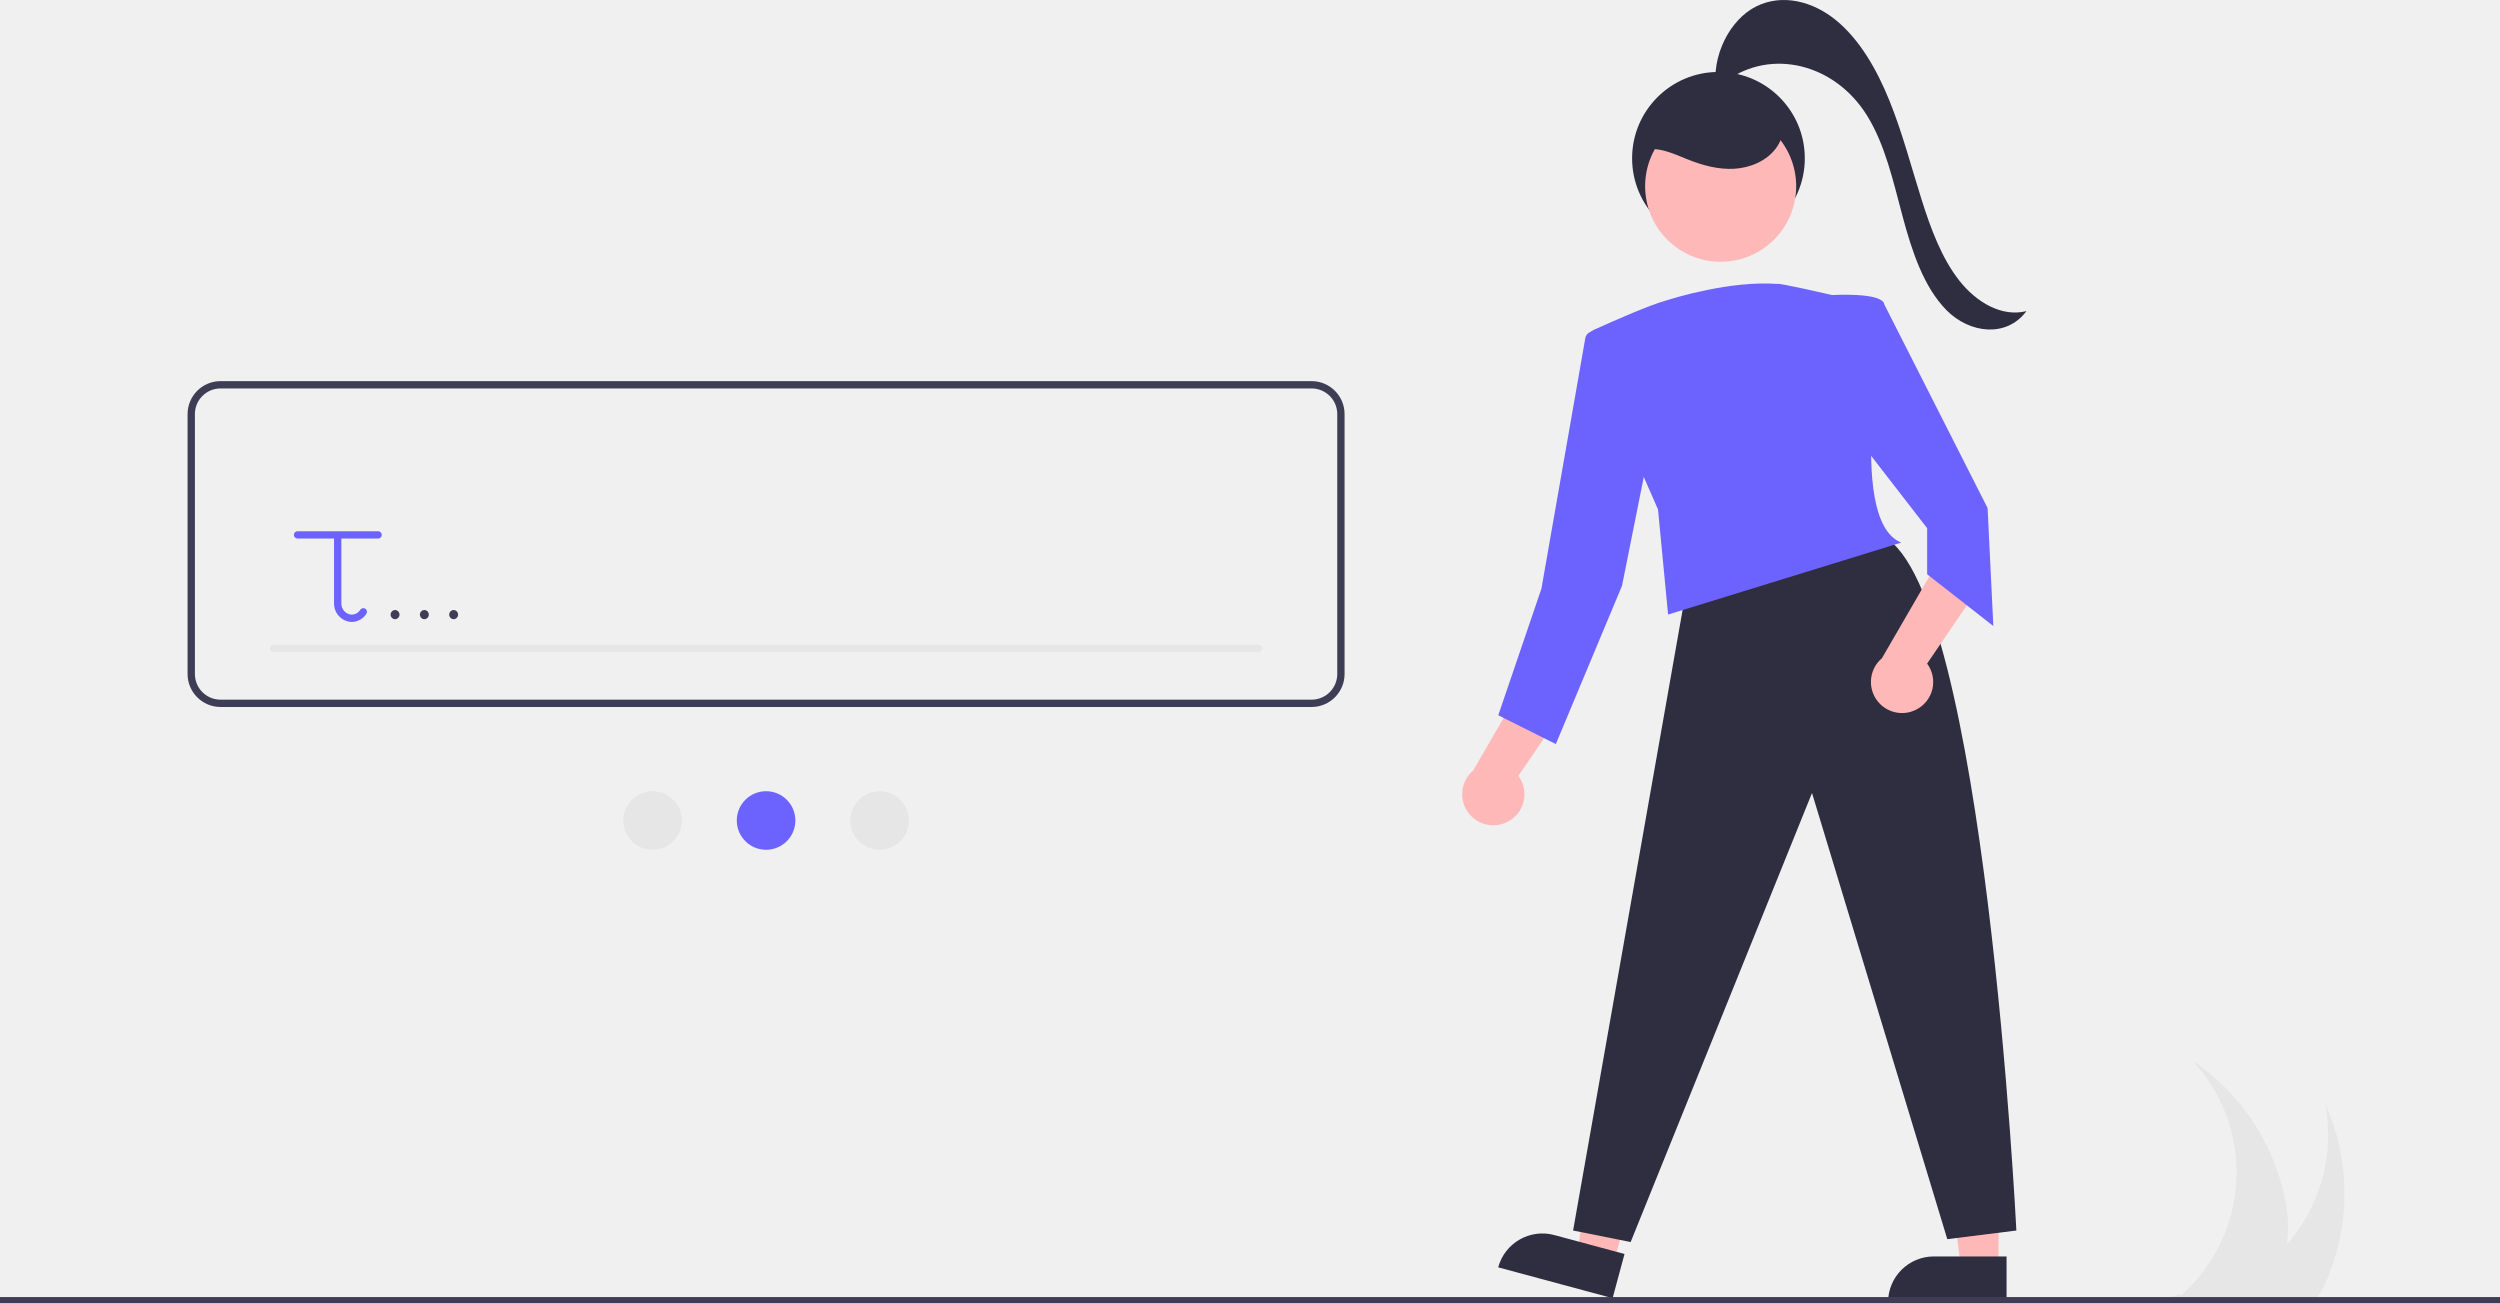
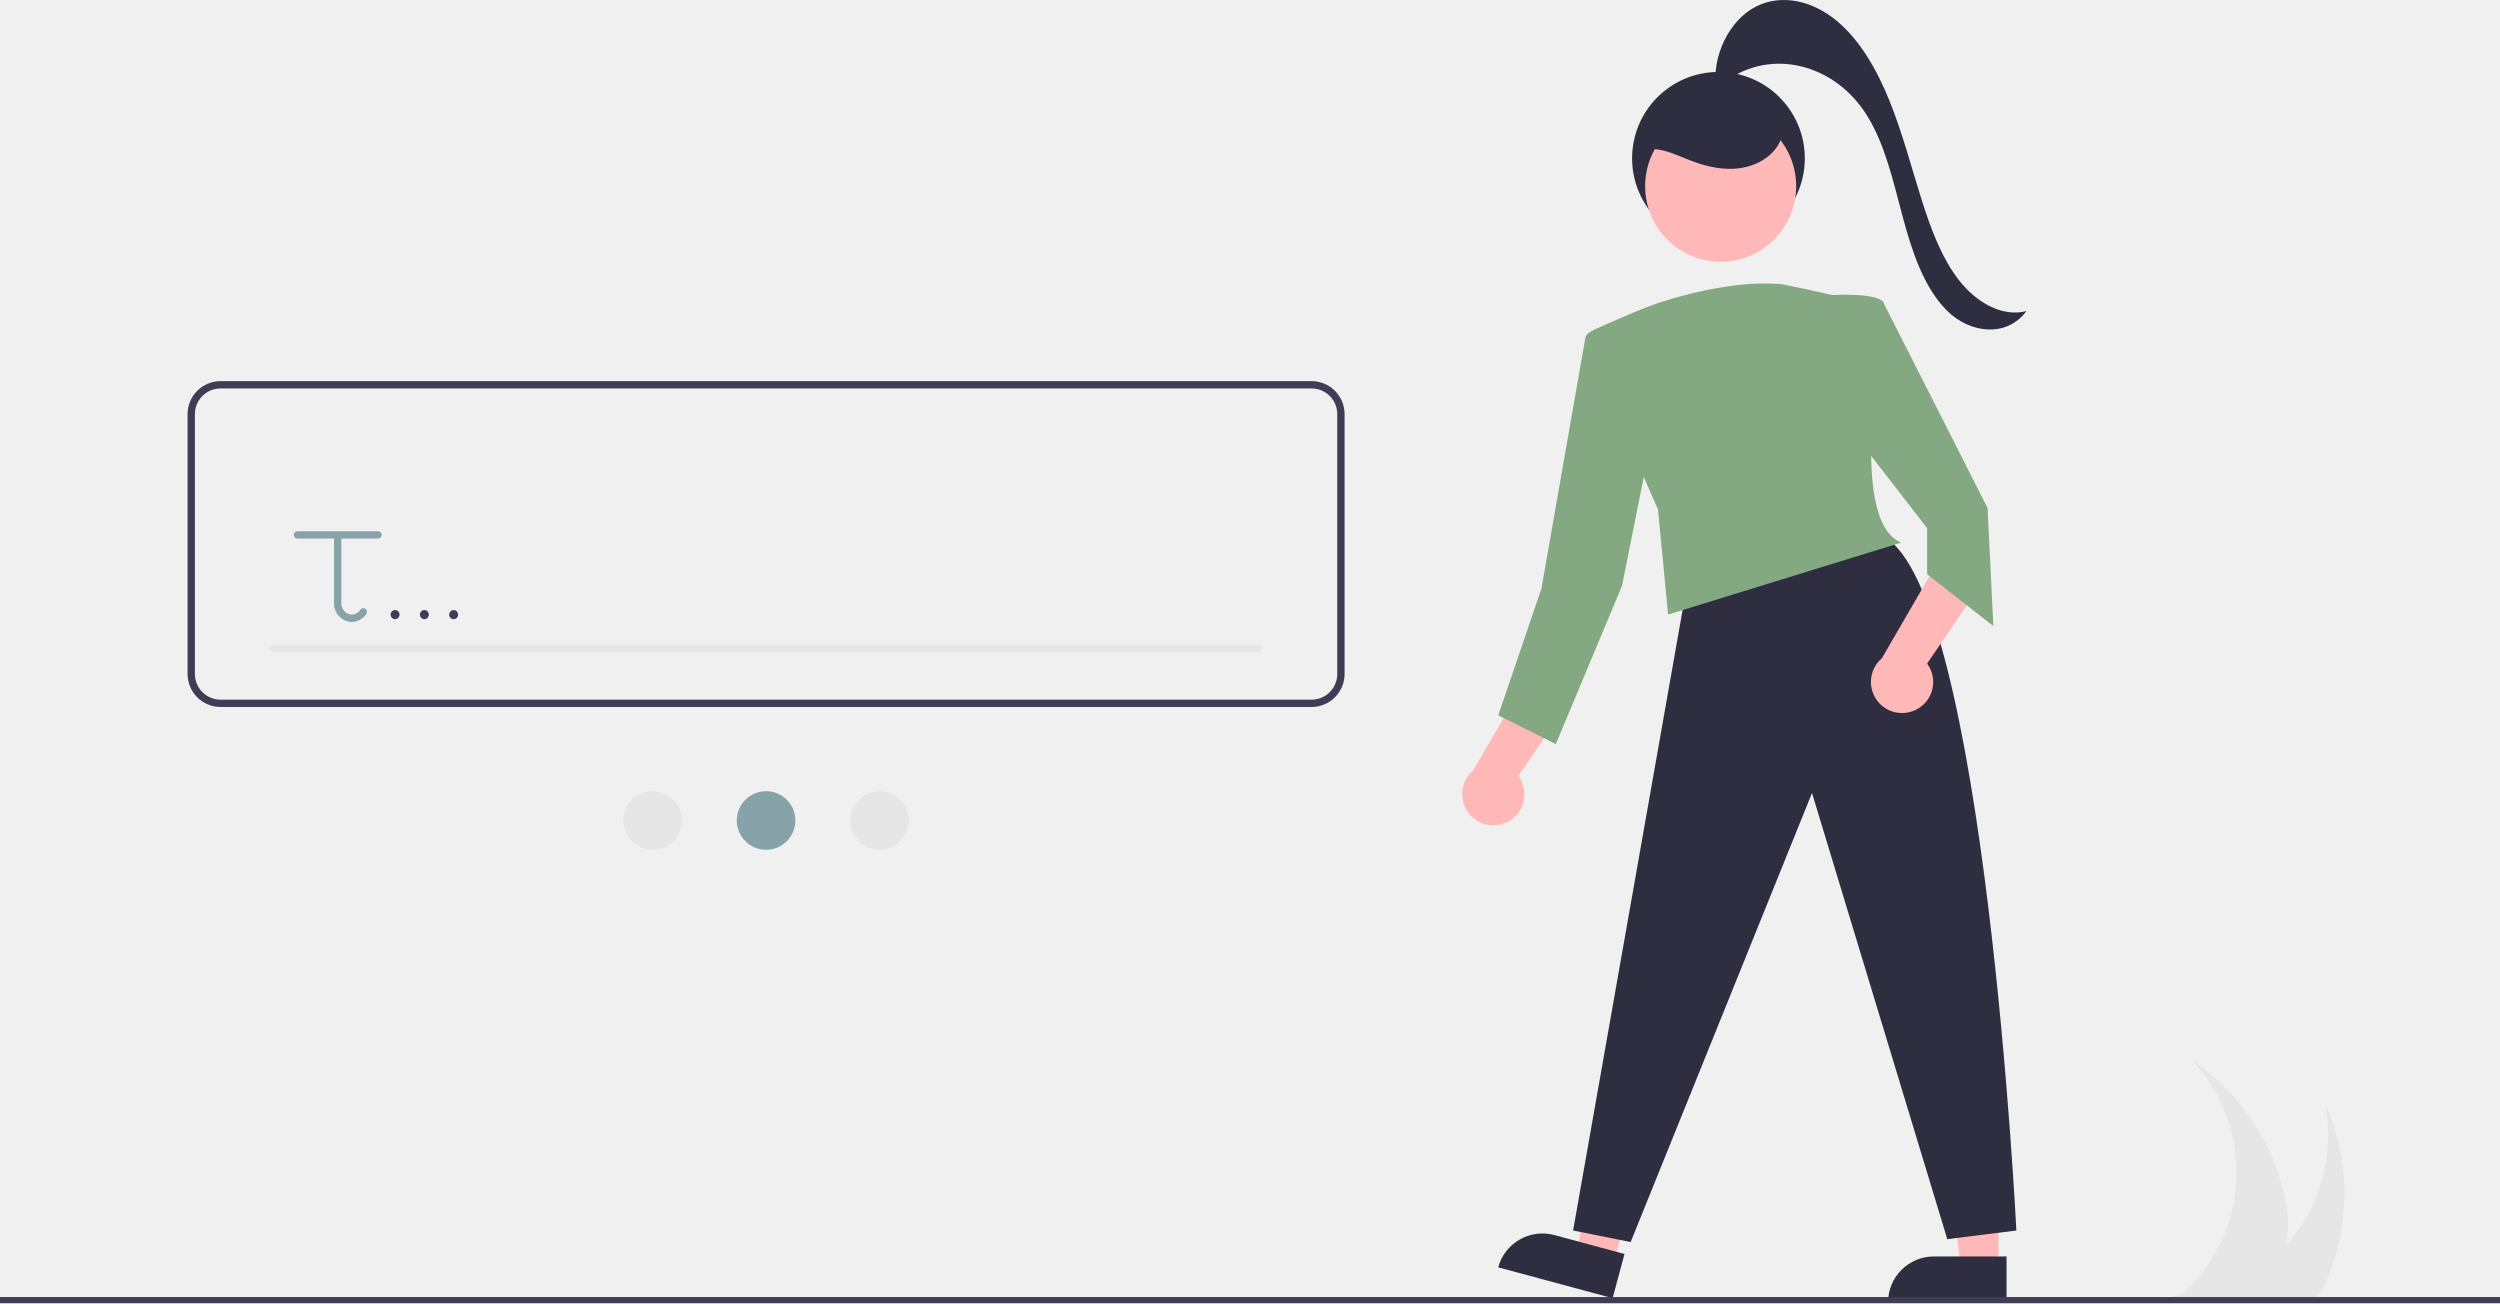
- <svg xmlns="http://www.w3.org/2000/svg" id="ea9cf52e-762c-4b41-ab9b-717db2cb422a" data-name="Layer 1" width="813" height="423.804" viewBox="0 0 813 423.804">
-   <path d="M951.08,652.122a45.628,45.628,0,0,1-3.9,7.78c-.43.68-.88,1.35-1.36,2H905.98c-.28-.21-.55-.43-.83-.64-1.4-.11-2.79-.25-4.15-.4.14-.12.29-.24.43-.36-.72.06-1.44.12-2.16.15.57.07,1.15.14,1.73.21-.43.35-.87.7-1.32,1.04h-1.74l1.17-1.25c-.93.03-1.85.05-2.78.03l2.91-.78,3.14-.84c.12.1.25.2.37.3a53.22,53.22,0,0,0,3.68-76.39,71.338,71.338,0,0,1,30.35,46.01,41.557,41.557,0,0,1,.4,13.8c.35-.39.7-.78,1.04-1.18A54.16,54.16,0,0,0,949.66,597.012,71.381,71.381,0,0,1,951.08,652.122Z" transform="translate(-193.5 -238.0979)" fill="#e6e6e6" />
-   <circle cx="558.842" cy="51.483" r="28.082" fill="#2f2e41" />
-   <polygon points="649.907 412.099 637.647 412.098 631.814 364.81 649.909 364.811 649.907 412.099" fill="#ffb8b8" />
-   <path d="M628.89,408.595h23.644a0,0,0,0,1,0,0V423.482a0,0,0,0,1,0,0H614.003a0,0,0,0,1,0,0v0A14.887,14.887,0,0,1,628.89,408.595Z" fill="#2f2e41" />
-   <polygon points="524.845 410.494 513.008 407.302 519.685 360.126 537.155 364.837 524.845 410.494" fill="#ffb8b8" />
-   <path d="M696.876,640.622H720.52a0,0,0,0,1,0,0v14.887a0,0,0,0,1,0,0H681.989a0,0,0,0,1,0,0v0A14.887,14.887,0,0,1,696.876,640.622Z" transform="translate(-0.611 -398.3092) rotate(15.08956)" fill="#2f2e41" />
-   <path d="M741.577,431.394,705.071,638.263l18.721,3.744,58.972-146.025,43.995,145.089,22.465-2.808s-10.297-207.805-43.059-225.59Z" transform="translate(-193.5 -238.0979)" fill="#2f2e41" />
-   <path d="M683.682,505.397a10.056,10.056,0,0,0,3.596-14.994l20.133-29.523-18.567-.288-16.272,28.08a10.11,10.11,0,0,0,11.111,16.726Z" transform="translate(-193.5 -238.0979)" fill="#ffb8b8" />
-   <path d="M816.602,468.891a10.056,10.056,0,0,0,3.596-14.994l20.133-29.523-18.567-.288-16.272,28.08a10.11,10.11,0,0,0,11.111,16.726Z" transform="translate(-193.5 -238.0979)" fill="#ffb8b8" />
-   <circle cx="559.557" cy="60.564" r="24.561" fill="#ffb8b8" />
-   <path d="M806.165,336.852c-.936-3.744-16.849-2.808-16.849-2.808s-17.919-4.119-17.749-3.604c-15.1-1.162-33.519,4.507-36.202,5.366-5.489,1.514-15.975,6.146-23.538,9.553a4.381,4.381,0,0,0-2.211,5.755l23.068,52.666,3.276,34.166,75.821-23.401C793.06,407.056,807.101,340.596,806.165,336.852Z" transform="translate(-193.5 -238.0979)" fill="#6c63ff" />
-   <polygon points="606.113 99.69 612.336 98.127 646.363 165.214 648.235 203.593 626.706 186.744 626.706 171.767 604.241 142.749 606.113 99.69" fill="#6c63ff" />
-   <path d="M717.708,342.936l-7.206,3.202a2.503,2.503,0,0,0-1.449,1.856L694.774,429.522l-14.041,41.187,18.721,9.361,21.529-51.483,7.488-37.442Z" transform="translate(-193.5 -238.0979)" fill="#6c63ff" />
-   <path d="M727.3,287.083c4.985-1.637,10.244.929,15.113,2.883,4.799,1.925,9.927,3.313,15.089,3.009s10.383-2.483,13.504-6.606,3.67-10.302.581-14.449c-2.034-2.73-5.279-4.287-8.528-5.302-6.943-2.167-14.713-2.242-21.313.815s-11.775,9.516-12.318,16.769" transform="translate(-193.5 -238.0979)" fill="#2f2e41" />
-   <path d="M751.594,267.519c-1.674-11.336,4.535-23.106,13.01-27.328s18.418-1.731,26.053,4.556,13.2,15.949,17.343,26.22,7.011,21.271,10.386,31.983c2.998,9.513,6.516,19.032,12.21,26.308s13.972,12.01,21.905,10.011c-6.517,8.763-18.507,7.245-25.945-.25s-11.305-19.21-14.349-30.614-5.692-23.335-11.58-32.785c-10.475-16.811-31.031-21.862-45.711-11.231" transform="translate(-193.5 -238.0979)" fill="#2f2e41" />
-   <rect y="421.804" width="813" height="2" fill="#3f3d56" />
-   <path d="M620.04,468.01H265.216A10.728,10.728,0,0,1,254.5,457.294V372.755a10.728,10.728,0,0,1,10.716-10.716H620.04a10.728,10.728,0,0,1,10.716,10.716v84.539A10.728,10.728,0,0,1,620.04,468.01ZM265.216,364.42a8.345,8.345,0,0,0-8.335,8.335v84.539a8.345,8.345,0,0,0,8.335,8.335H620.04a8.345,8.345,0,0,0,8.335-8.335V372.755a8.345,8.345,0,0,0-8.335-8.335Z" transform="translate(-193.5 -238.0979)" fill="#3f3d56" />
-   <path d="M602.775,450.15h-320.294a1.191,1.191,0,1,1,0-2.381h320.294a1.191,1.191,0,1,1,0,2.381Z" transform="translate(-193.5 -238.0979)" fill="#e6e6e6" />
-   <path d="M316.416,410.857h-26.195a1.191,1.191,0,0,0,0,2.381h11.907v21.054a5.996,5.996,0,0,0,5.543,6.062c.074.003.151.005.229.005a5.762,5.762,0,0,0,4.706-2.593,1.19,1.19,0,0,0-1.905-1.428,3.379,3.379,0,0,1-2.93,1.637,3.595,3.595,0,0,1-3.262-3.683V413.238h11.907a1.191,1.191,0,1,0,0-2.381Z" transform="translate(-193.5 -238.0979)" fill="#6c63ff" />
-   <circle cx="212.217" cy="266.823" r="9.525" fill="#e6e6e6" />
-   <circle cx="249.128" cy="266.823" r="9.525" fill="#6c63ff" />
-   <circle cx="286.039" cy="266.823" r="9.525" fill="#e6e6e6" />
-   <path d="M321.975,439.471a1.501,1.501,0,0,0,0-3,1.501,1.501,0,0,0,0,3Z" transform="translate(-193.5 -238.0979)" fill="#3f3d56" />
-   <path d="M331.501,439.471a1.501,1.501,0,0,0,0-3,1.501,1.501,0,0,0,0,3Z" transform="translate(-193.5 -238.0979)" fill="#3f3d56" />
-   <path d="M341.026,439.471a1.501,1.501,0,0,0,0-3,1.501,1.501,0,0,0,0,3Z" transform="translate(-193.5 -238.0979)" fill="#3f3d56" />
+ <svg xmlns="http://www.w3.org/2000/svg" width="813" height="424" viewBox="0 0 813 424" fill="none">
+   <g clip-path="url(#clip0)">
+     <path d="M757.58 414.024C756.531 416.736 755.225 419.341 753.68 421.804C753.25 422.484 752.8 423.154 752.32 423.804H712.48C712.2 423.594 711.93 423.374 711.65 423.164C710.25 423.054 708.86 422.914 707.5 422.764C707.64 422.644 707.79 422.524 707.93 422.404C707.21 422.464 706.49 422.524 705.77 422.554C706.34 422.624 706.92 422.694 707.5 422.764C707.07 423.114 706.63 423.464 706.18 423.804H704.44L705.61 422.554C704.68 422.584 703.76 422.604 702.83 422.584L705.74 421.804L708.88 420.964C709 421.064 709.13 421.164 709.25 421.264C714.609 416.554 718.967 410.815 722.063 404.387C725.16 397.96 726.933 390.975 727.276 383.849C727.62 376.722 726.526 369.6 724.062 362.904C721.597 356.209 717.812 350.077 712.93 344.874C720.788 350.147 727.518 356.93 732.728 364.83C737.939 372.729 741.526 381.585 743.28 390.884C744.182 395.43 744.317 400.094 743.68 404.684C744.03 404.294 744.38 403.904 744.72 403.504C749.785 397.369 753.436 390.192 755.413 382.485C757.391 374.778 757.646 366.731 756.16 358.914C760.038 367.547 762.161 376.865 762.405 386.326C762.649 395.787 761.009 405.203 757.58 414.024Z" fill="#E6E6E6" />
+     <path d="M558.842 79.565C574.351 79.565 586.924 66.992 586.924 51.483C586.924 35.974 574.351 23.401 558.842 23.401C543.333 23.401 530.76 35.974 530.76 51.483C530.76 66.992 543.333 79.565 558.842 79.565Z" fill="#2F2E41" />
+     <path d="M649.907 412.099L637.647 412.098L631.814 364.81L649.909 364.811L649.907 412.099Z" fill="#FFB8B8" />
+     <path d="M628.89 408.595H652.534V423.482H614.003C614.003 421.527 614.388 419.591 615.136 417.785C615.884 415.979 616.981 414.338 618.363 412.955C619.745 411.573 621.387 410.477 623.193 409.728C624.999 408.98 626.935 408.595 628.89 408.595Z" fill="#2F2E41" />
+     <path d="M524.845 410.494L513.008 407.302L519.685 360.126L537.155 364.837L524.845 410.494Z" fill="#FFB8B8" />
+     <path d="M505.465 401.641L528.293 407.796L524.418 422.169L487.216 412.139C488.243 408.327 490.744 405.079 494.166 403.11C497.588 401.141 501.653 400.613 505.465 401.641Z" fill="#2F2E41" />
+     <path d="M548.077 193.296L511.571 400.165L530.292 403.909L589.264 257.884L633.258 402.973L655.724 400.165C655.724 400.165 645.427 192.36 612.665 174.575L548.077 193.296Z" fill="#2F2E41" />
+     <path d="M490.182 267.299C491.498 266.644 492.654 265.709 493.57 264.559C494.485 263.408 495.137 262.071 495.48 260.642C495.823 259.212 495.848 257.725 495.554 256.284C495.26 254.844 494.654 253.486 493.778 252.305L513.911 222.782L495.344 222.494L479.071 250.574C477.185 252.177 475.953 254.416 475.608 256.867C475.262 259.317 475.828 261.81 477.197 263.871C478.567 265.933 480.645 267.421 483.038 268.053C485.431 268.684 487.973 268.416 490.182 267.299Z" fill="#FFB8B8" />
+     <path d="M623.102 230.793C624.418 230.138 625.575 229.202 626.49 228.052C627.405 226.902 628.058 225.565 628.4 224.135C628.743 222.706 628.768 221.218 628.474 219.778C628.18 218.338 627.574 216.979 626.698 215.799L646.831 186.275L628.264 185.987L611.991 214.067C610.105 215.67 608.873 217.909 608.528 220.36C608.182 222.811 608.748 225.303 610.118 227.365C611.487 229.427 613.565 230.914 615.958 231.546C618.352 232.178 620.893 231.91 623.102 230.793V230.793Z" fill="#FFB8B8" />
+     <path d="M559.557 85.125C573.121 85.125 584.118 74.128 584.118 60.564C584.118 46.999 573.121 36.003 559.557 36.003C545.992 36.003 534.996 46.999 534.996 60.564C534.996 74.128 545.992 85.125 559.557 85.125Z" fill="#FFB8B8" />
+     <path d="M612.665 98.754C611.729 95.01 595.816 95.946 595.816 95.946C595.816 95.946 577.898 91.826 578.067 92.341C562.967 91.179 544.548 96.848 541.865 97.708C536.376 99.222 525.89 103.854 518.327 107.261C517.274 107.735 516.452 108.606 516.038 109.684C515.624 110.762 515.652 111.959 516.116 113.016L539.185 165.682L542.461 199.848L618.281 176.447C599.56 168.958 613.601 102.498 612.665 98.754Z" fill="#84A882" />
+     <path d="M606.113 99.69L612.336 98.127L646.363 165.214L648.235 203.593L626.706 186.744V171.767L604.241 142.749L606.113 99.69Z" fill="#84A882" />
+     <path d="M524.208 104.838L517.002 108.041C516.627 108.208 516.298 108.464 516.046 108.788C515.793 109.111 515.624 109.492 515.553 109.896L501.274 191.424L487.233 232.61L505.955 241.971L527.484 190.488L534.972 153.045L524.208 104.838Z" fill="#84A882" />
+     <path d="M533.8 48.985C538.785 47.348 544.043 49.914 548.913 51.868C553.712 53.793 558.84 55.181 564.002 54.877C569.164 54.574 574.385 52.394 577.506 48.271C580.627 44.148 581.176 37.969 578.087 33.822C576.053 31.092 572.808 29.535 569.558 28.52C562.615 26.353 554.845 26.278 548.245 29.336C541.646 32.393 536.471 38.851 535.927 46.104" fill="#2F2E41" />
+     <path d="M558.094 29.421C556.419 18.085 562.629 6.315 571.104 2.093C579.579 -2.129 589.522 0.362 597.156 6.649C604.791 12.937 610.357 22.598 614.499 32.869C618.642 43.14 621.51 54.14 624.885 64.852C627.883 74.365 631.402 83.884 637.095 91.159C642.788 98.435 651.067 103.169 659 101.17C652.483 109.933 640.493 108.416 633.055 100.921C625.617 93.425 621.75 81.71 618.706 70.307C615.662 58.904 613.014 46.972 607.126 37.522C596.65 20.711 576.094 15.66 561.414 26.291" fill="#2F2E41" />
+     <path d="M813 421.804H0V423.804H813V421.804Z" fill="#3F3D56" />
+     <path d="M426.54 229.912H71.716C68.875 229.909 66.151 228.779 64.142 226.77C62.133 224.761 61.003 222.037 61 219.196V134.657C61.003 131.816 62.133 129.092 64.142 127.083C66.151 125.074 68.875 123.944 71.716 123.941H426.54C429.381 123.944 432.105 125.074 434.114 127.083C436.123 129.092 437.253 131.816 437.256 134.657V219.196C437.253 222.037 436.123 224.761 434.114 226.77C432.105 228.779 429.381 229.909 426.54 229.912ZM71.716 126.322C69.507 126.325 67.388 127.204 65.826 128.766C64.263 130.329 63.384 132.447 63.381 134.657V219.196C63.384 221.405 64.263 223.524 65.826 225.086C67.388 226.649 69.507 227.528 71.716 227.53H426.54C428.75 227.528 430.868 226.649 432.431 225.086C433.993 223.524 434.872 221.405 434.875 219.196V134.657C434.872 132.447 433.993 130.329 432.431 128.766C430.868 127.204 428.75 126.325 426.54 126.322H71.716Z" fill="#3F3D56" />
+     <path d="M409.275 212.052H88.981C88.824 212.052 88.669 212.022 88.524 211.962C88.379 211.902 88.248 211.815 88.137 211.704C88.026 211.593 87.938 211.462 87.878 211.317C87.818 211.173 87.787 211.017 87.787 210.861C87.787 210.704 87.818 210.549 87.878 210.404C87.938 210.26 88.026 210.128 88.137 210.018C88.248 209.907 88.379 209.819 88.524 209.76C88.669 209.7 88.824 209.67 88.981 209.67H409.275C409.432 209.67 409.587 209.7 409.732 209.76C409.877 209.819 410.008 209.907 410.119 210.018C410.23 210.128 410.318 210.26 410.378 210.404C410.438 210.549 410.469 210.704 410.469 210.861C410.469 211.017 410.438 211.173 410.378 211.317C410.318 211.462 410.23 211.593 410.119 211.704C410.008 211.815 409.877 211.902 409.732 211.962C409.587 212.022 409.432 212.052 409.275 212.052Z" fill="#E6E6E6" />
+     <path d="M122.916 172.759H96.721C96.405 172.76 96.103 172.886 95.881 173.109C95.658 173.332 95.533 173.635 95.533 173.95C95.533 174.265 95.658 174.567 95.881 174.79C96.103 175.014 96.405 175.14 96.721 175.14H108.627V196.195C108.606 197.721 109.168 199.197 110.198 200.324C111.228 201.45 112.649 202.141 114.17 202.256C114.245 202.26 114.322 202.261 114.399 202.261C115.335 202.244 116.253 201.998 117.073 201.547C117.893 201.095 118.591 200.45 119.105 199.668C119.294 199.415 119.375 199.098 119.33 198.786C119.285 198.474 119.118 198.192 118.866 198.003C118.614 197.814 118.296 197.733 117.984 197.777C117.672 197.821 117.39 197.988 117.201 198.24C116.897 198.745 116.467 199.161 115.953 199.448C115.439 199.736 114.859 199.883 114.27 199.877C113.361 199.793 112.517 199.365 111.911 198.681C111.305 197.997 110.983 197.108 111.009 196.195V175.14H122.916C123.072 175.141 123.228 175.11 123.372 175.051C123.517 174.991 123.649 174.903 123.76 174.793C123.871 174.682 123.959 174.551 124.019 174.406C124.079 174.261 124.11 174.106 124.11 173.95C124.11 173.793 124.079 173.638 124.019 173.493C123.959 173.349 123.871 173.217 123.76 173.107C123.649 172.996 123.517 172.908 123.372 172.849C123.228 172.789 123.072 172.759 122.916 172.759L122.916 172.759Z" fill="#87A2A8" />
+     <path d="M212.217 276.349C217.478 276.349 221.742 272.084 221.742 266.823C221.742 261.562 217.478 257.298 212.217 257.298C206.956 257.298 202.691 261.562 202.691 266.823C202.691 272.084 206.956 276.349 212.217 276.349Z" fill="#E6E6E6" />
+     <path d="M249.128 276.349C254.389 276.349 258.654 272.084 258.654 266.823C258.654 261.562 254.389 257.298 249.128 257.298C243.867 257.298 239.603 261.562 239.603 266.823C239.603 272.084 243.867 276.349 249.128 276.349Z" fill="#87A2A8" />
+     <path d="M286.039 276.349C291.3 276.349 295.565 272.084 295.565 266.823C295.565 261.562 291.3 257.298 286.039 257.298C280.778 257.298 276.514 261.562 276.514 266.823C276.514 272.084 280.778 276.349 286.039 276.349Z" fill="#E6E6E6" />
+     <path d="M128.475 201.373C128.864 201.359 129.232 201.195 129.503 200.916C129.773 200.636 129.924 200.262 129.924 199.873C129.924 199.484 129.773 199.11 129.503 198.83C129.232 198.55 128.864 198.386 128.475 198.373C128.086 198.386 127.718 198.55 127.448 198.83C127.177 199.11 127.026 199.484 127.026 199.873C127.026 200.262 127.177 200.636 127.448 200.916C127.718 201.195 128.086 201.359 128.475 201.373Z" fill="#3F3D56" />
+     <path d="M138.001 201.373C138.39 201.359 138.758 201.195 139.028 200.916C139.299 200.636 139.45 200.262 139.45 199.873C139.45 199.484 139.299 199.11 139.028 198.83C138.758 198.55 138.39 198.386 138.001 198.373C137.612 198.386 137.243 198.55 136.973 198.83C136.703 199.11 136.552 199.484 136.552 199.873C136.552 200.262 136.703 200.636 136.973 200.916C137.243 201.195 137.612 201.359 138.001 201.373Z" fill="#3F3D56" />
+     <path d="M147.526 201.373C147.915 201.359 148.283 201.195 148.554 200.916C148.824 200.636 148.975 200.262 148.975 199.873C148.975 199.484 148.824 199.11 148.554 198.83C148.283 198.55 147.915 198.386 147.526 198.373C147.137 198.386 146.769 198.55 146.499 198.83C146.228 199.11 146.077 199.484 146.077 199.873C146.077 200.262 146.228 200.636 146.499 200.916C146.769 201.195 147.137 201.359 147.526 201.373Z" fill="#3F3D56" />
+   </g>
+   <defs>
+     <clipPath id="clip0">
+       <rect width="813" height="423.804" fill="white" />
+     </clipPath>
+   </defs>
</svg>
